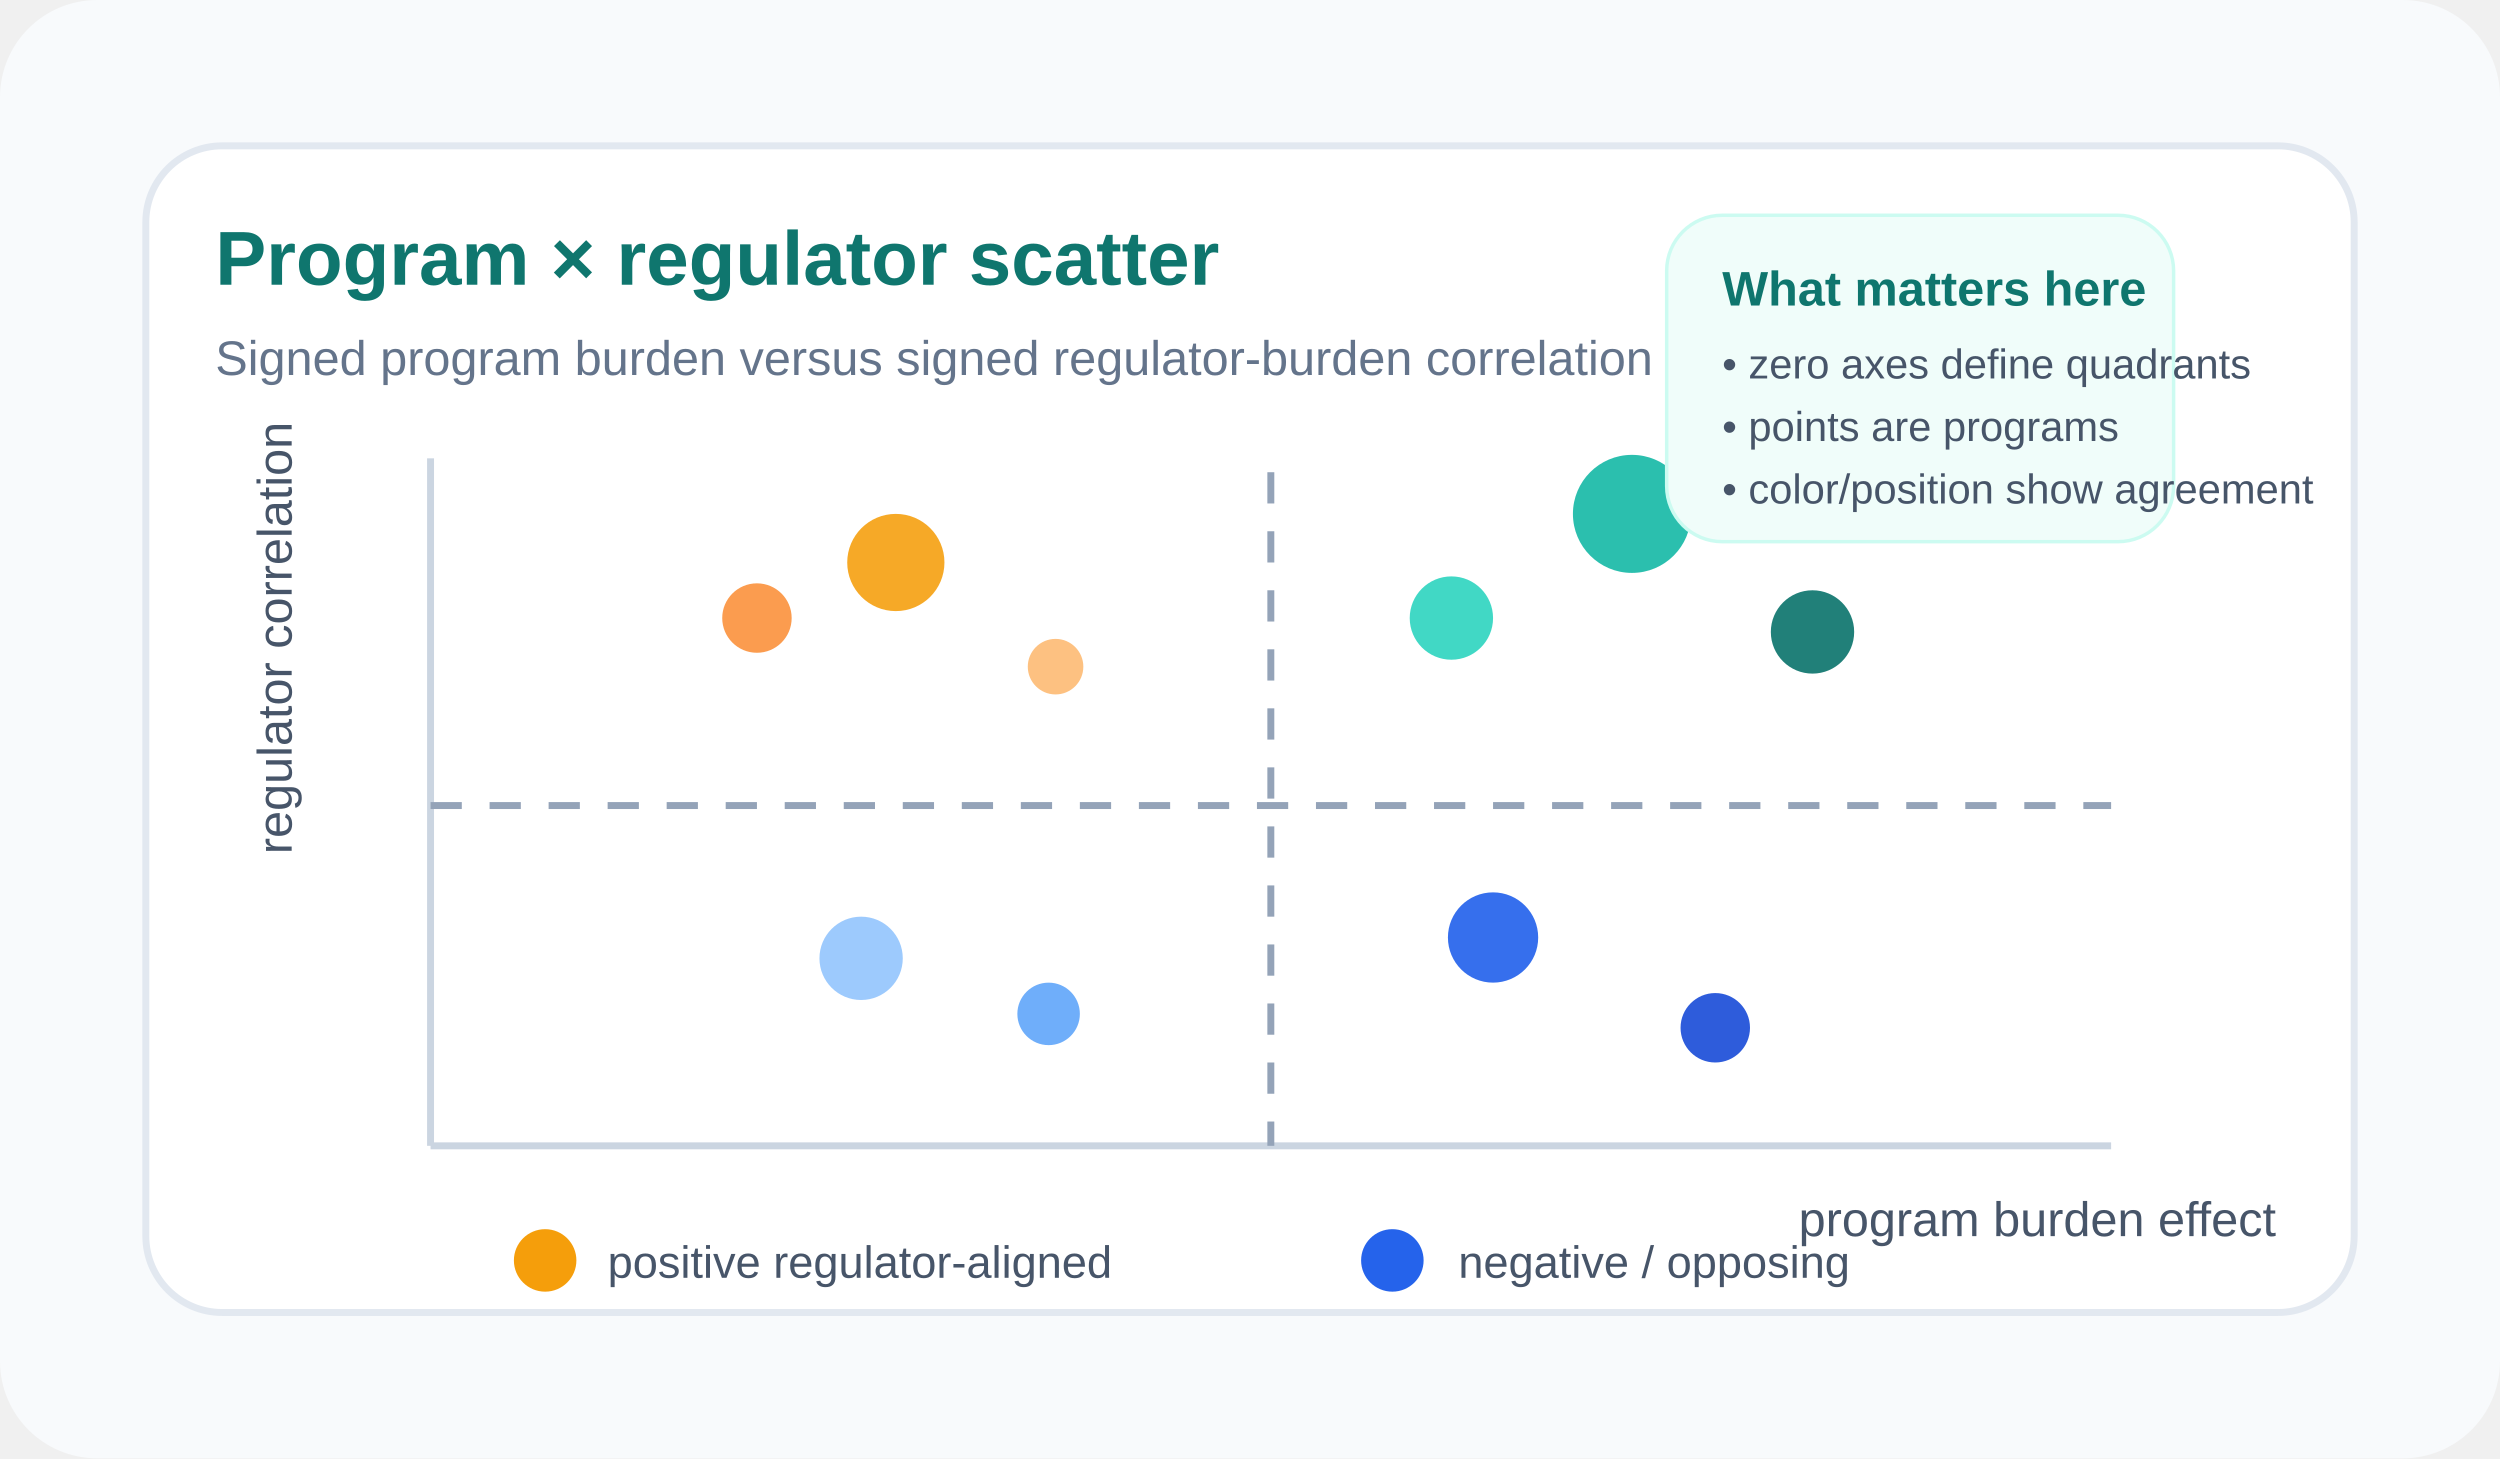
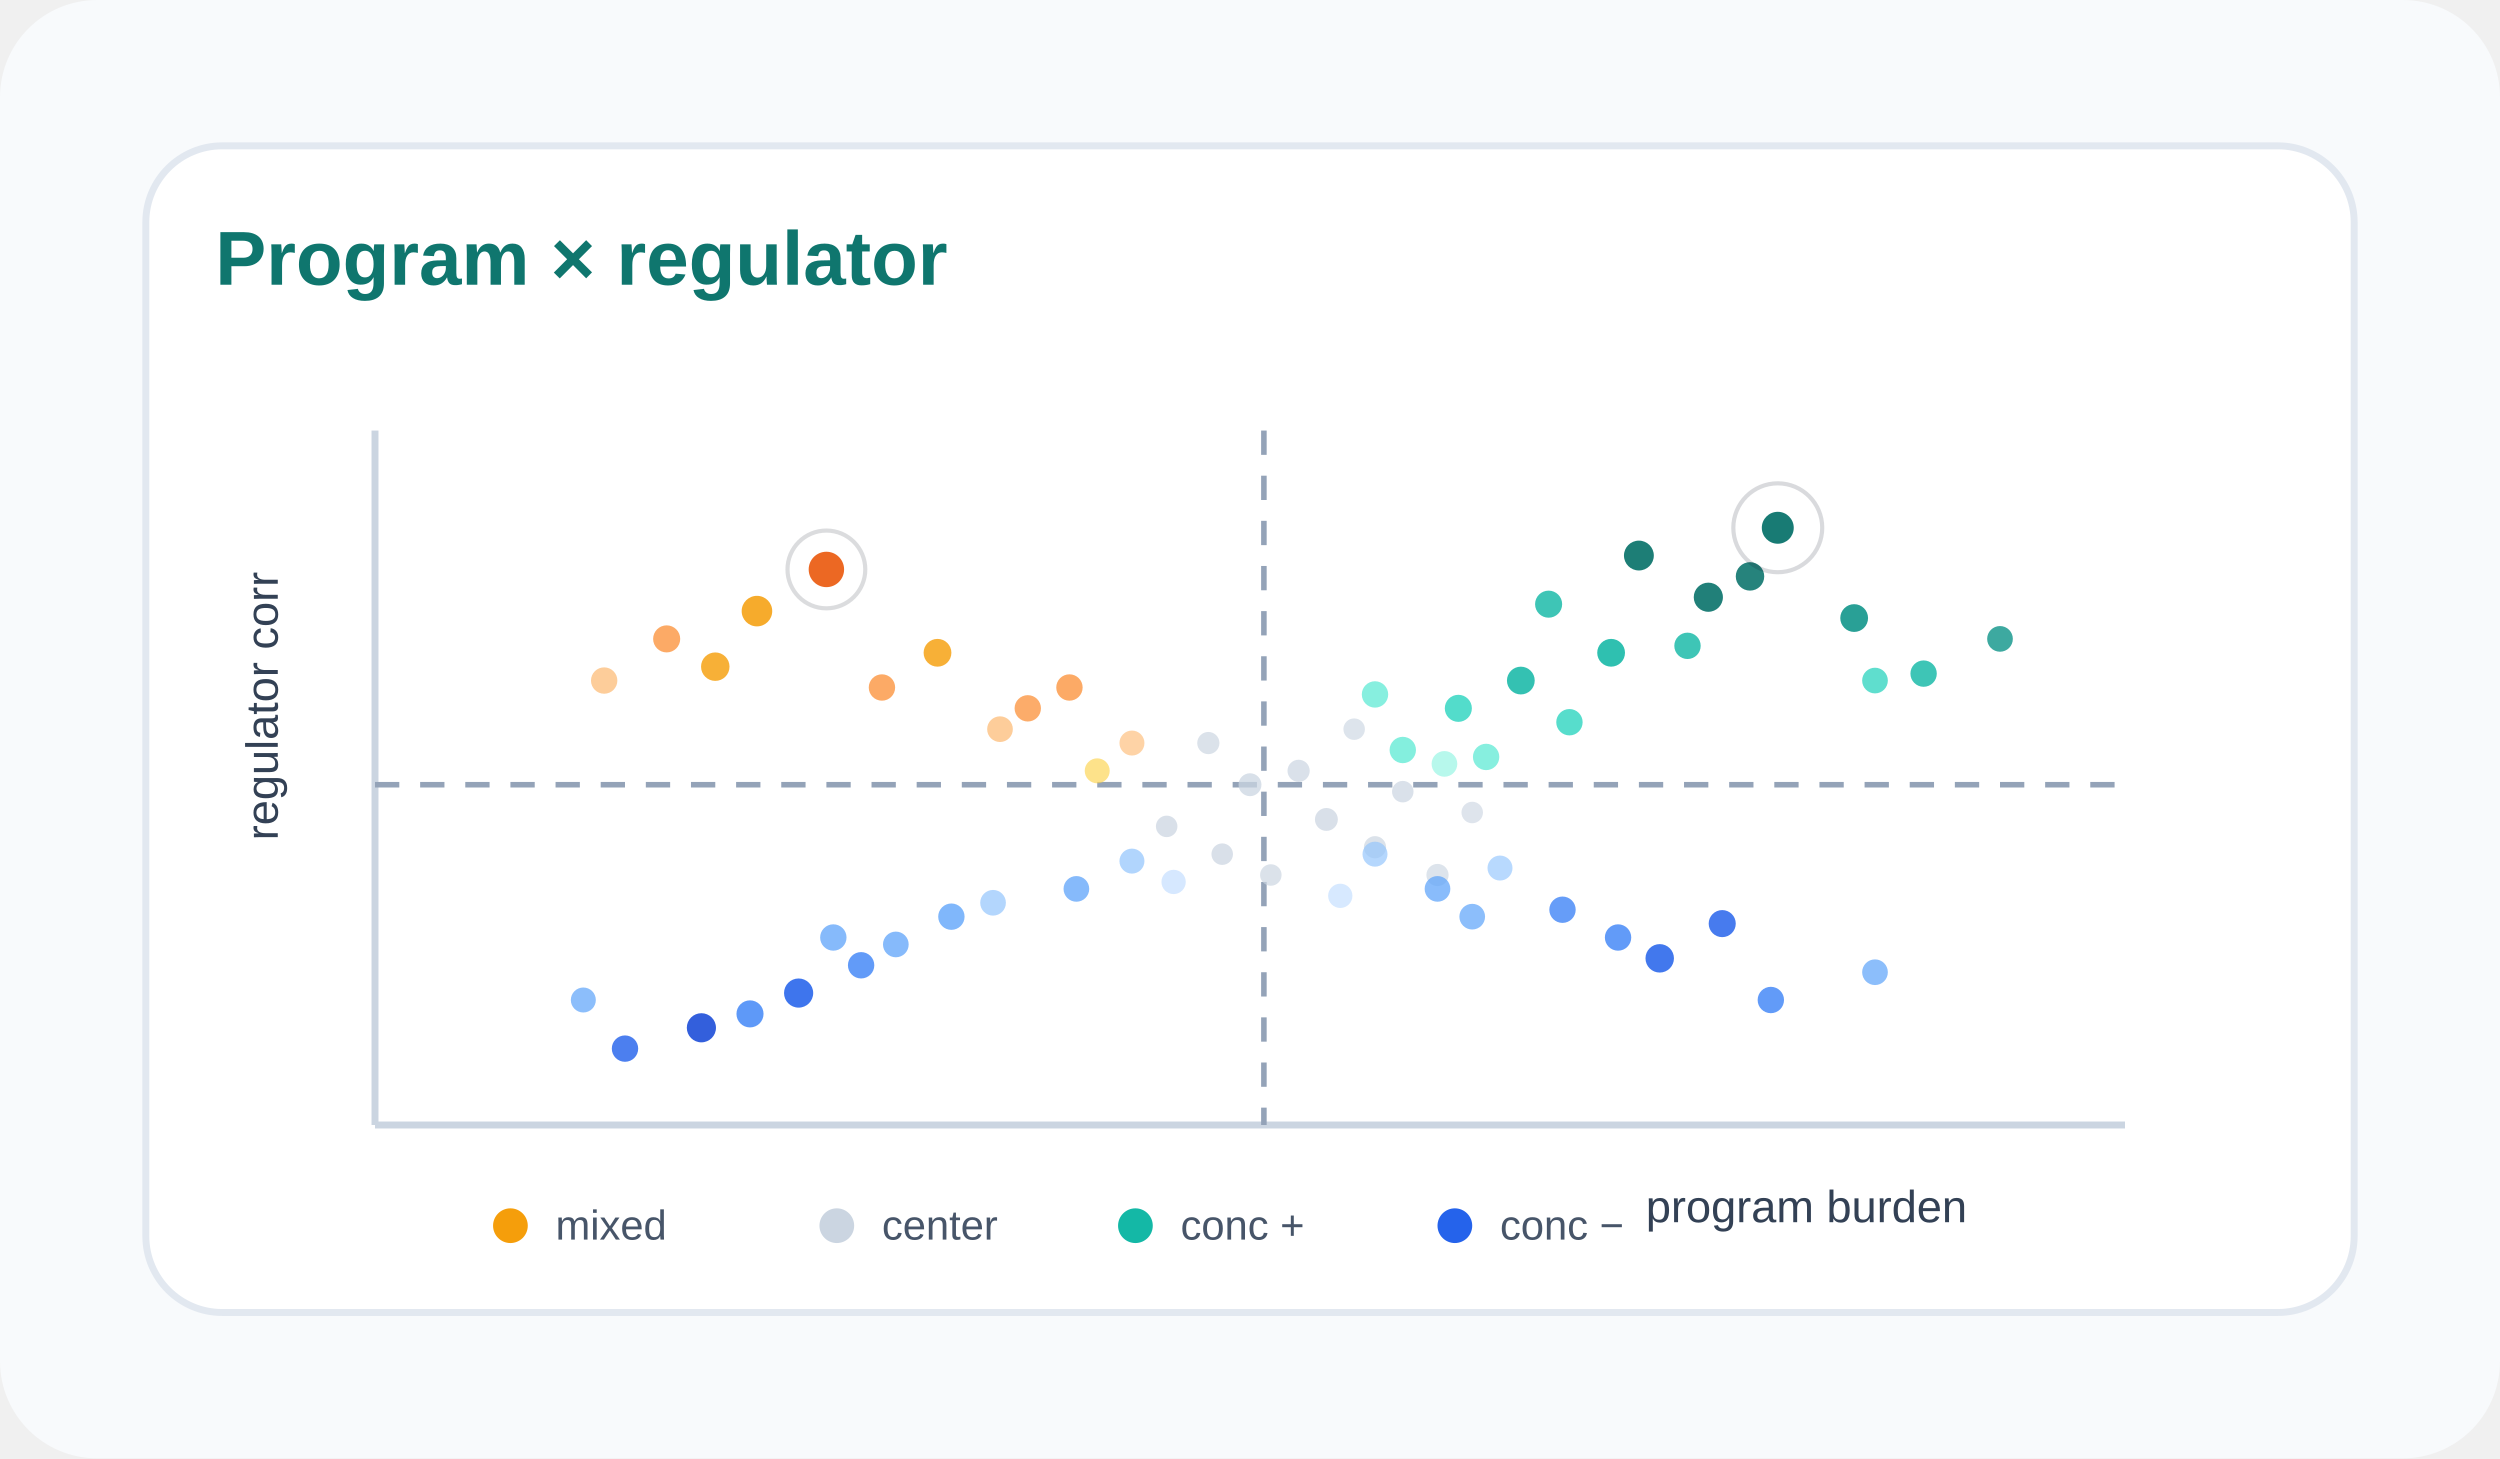
<svg xmlns="http://www.w3.org/2000/svg" width="720" height="420" viewBox="0 0 720 420" fill="none">
  <rect width="720" height="420" rx="28" fill="#F8FAFC" />
  <rect x="42" y="42" width="636" height="336" rx="22" fill="white" stroke="#E2E8F0" stroke-width="2" />
-   <text x="62" y="82" fill="#0F766E" font-family="Arial, Helvetica, sans-serif" font-size="22" font-weight="700">Program × regulator scatter</text>
-   <text x="62" y="108" fill="#64748B" font-family="Arial, Helvetica, sans-serif" font-size="14">Signed program burden versus signed regulator-burden correlation</text>
-   <line x1="124" y1="330" x2="608" y2="330" stroke="#CBD5E1" stroke-width="2" />
-   <line x1="124" y1="330" x2="124" y2="132" stroke="#CBD5E1" stroke-width="2" />
-   <line x1="366" y1="136" x2="366" y2="330" stroke="#94A3B8" stroke-width="2" stroke-dasharray="9 8" />
-   <line x1="124" y1="232" x2="608" y2="232" stroke="#94A3B8" stroke-width="2" stroke-dasharray="9 8" />
-   <text x="518" y="356" fill="#475569" font-family="Arial, Helvetica, sans-serif" font-size="14">program burden effect</text>
-   <text transform="rotate(-90 84 246)" x="84" y="246" fill="#475569" font-family="Arial, Helvetica, sans-serif" font-size="14">regulator correlation</text>
-   <circle cx="218" cy="178" r="10" fill="#FB923C" fill-opacity="0.9" />
-   <circle cx="258" cy="162" r="14" fill="#F59E0B" fill-opacity="0.88" />
-   <circle cx="304" cy="192" r="8" fill="#FDBA74" fill-opacity="0.9" />
-   <circle cx="418" cy="178" r="12" fill="#2DD4BF" fill-opacity="0.9" />
-   <circle cx="470" cy="148" r="17" fill="#14B8A6" fill-opacity="0.9" />
-   <circle cx="522" cy="182" r="12" fill="#0F766E" fill-opacity="0.92" />
-   <circle cx="248" cy="276" r="12" fill="#93C5FD" fill-opacity="0.9" />
-   <circle cx="302" cy="292" r="9" fill="#60A5FA" fill-opacity="0.9" />
-   <circle cx="430" cy="270" r="13" fill="#2563EB" fill-opacity="0.92" />
-   <circle cx="494" cy="296" r="10" fill="#1D4ED8" fill-opacity="0.92" />
-   <rect x="480" y="62" width="146" height="94" rx="16" fill="#F0FDFA" stroke="#CCFBF1" />
-   <text x="496" y="88" fill="#0F766E" font-family="Arial, Helvetica, sans-serif" font-size="14" font-weight="700">What matters here</text>
-   <text x="496" y="109" fill="#475569" font-family="Arial, Helvetica, sans-serif" font-size="12">• zero axes define quadrants</text>
-   <text x="496" y="127" fill="#475569" font-family="Arial, Helvetica, sans-serif" font-size="12">• points are programs</text>
-   <text x="496" y="145" fill="#475569" font-family="Arial, Helvetica, sans-serif" font-size="12">• color/position show agreement</text>
-   <rect x="148" y="354" width="18" height="18" rx="9" fill="#F59E0B" />
-   <text x="175" y="368" fill="#475569" font-family="Arial, Helvetica, sans-serif" font-size="13">positive regulator-aligned</text>
-   <rect x="392" y="354" width="18" height="18" rx="9" fill="#2563EB" />
-   <text x="420" y="368" fill="#475569" font-family="Arial, Helvetica, sans-serif" font-size="13">negative / opposing</text>
+   <text x="62" y="82" fill="#0F766E" font-family="Arial, Helvetica, sans-serif" font-size="22" font-weight="700">Program × regulator</text>
+   <line x1="108" y1="324" x2="612" y2="324" stroke="#CBD5E1" stroke-width="2" />
+   <line x1="108" y1="324" x2="108" y2="124" stroke="#CBD5E1" stroke-width="2" />
+   <line x1="364" y1="124" x2="364" y2="324" stroke="#94A3B8" stroke-width="1.6" stroke-dasharray="7 6" />
+   <line x1="108" y1="226" x2="612" y2="226" stroke="#94A3B8" stroke-width="1.6" stroke-dasharray="7 6" />
+   <text x="474" y="352" fill="#334155" font-family="Arial, Helvetica, sans-serif" font-size="13">program burden</text>
+   <text transform="rotate(-90 80 242)" x="80" y="242" fill="#334155" font-family="Arial, Helvetica, sans-serif" font-size="13">regulator corr</text>
+   <circle cx="336" cy="238" r="3.1" fill="#CBD5E1" fill-opacity="0.72" />
+   <circle cx="348" cy="214" r="3.2" fill="#CBD5E1" fill-opacity="0.68" />
+   <circle cx="352" cy="246" r="3.1" fill="#CBD5E1" fill-opacity="0.72" />
+   <circle cx="360" cy="226" r="3.3" fill="#CBD5E1" fill-opacity="0.75" />
+   <circle cx="366" cy="252" r="3.1" fill="#CBD5E1" fill-opacity="0.68" />
+   <circle cx="374" cy="222" r="3.2" fill="#CBD5E1" fill-opacity="0.7" />
+   <circle cx="382" cy="236" r="3.3" fill="#CBD5E1" fill-opacity="0.72" />
+   <circle cx="390" cy="210" r="3.1" fill="#CBD5E1" fill-opacity="0.66" />
+   <circle cx="396" cy="244" r="3.2" fill="#CBD5E1" fill-opacity="0.68" />
+   <circle cx="404" cy="228" r="3.1" fill="#CBD5E1" fill-opacity="0.7" />
+   <circle cx="414" cy="252" r="3.2" fill="#CBD5E1" fill-opacity="0.66" />
+   <circle cx="424" cy="234" r="3.1" fill="#CBD5E1" fill-opacity="0.64" />
+   <circle cx="174" cy="196" r="3.8" fill="#FDBA74" fill-opacity="0.72" />
+   <circle cx="192" cy="184" r="3.9" fill="#FB923C" fill-opacity="0.78" />
+   <circle cx="206" cy="192" r="4.1" fill="#F59E0B" fill-opacity="0.82" />
+   <circle cx="218" cy="176" r="4.4" fill="#F59E0B" fill-opacity="0.86" />
+   <circle cx="238" cy="164" r="5.1" fill="#EA580C" fill-opacity="0.9" />
+   <circle cx="254" cy="198" r="3.8" fill="#FB923C" fill-opacity="0.78" />
+   <circle cx="270" cy="188" r="4" fill="#F59E0B" fill-opacity="0.82" />
+   <circle cx="288" cy="210" r="3.7" fill="#FDBA74" fill-opacity="0.72" />
+   <circle cx="296" cy="204" r="3.8" fill="#FB923C" fill-opacity="0.76" />
+   <circle cx="308" cy="198" r="3.8" fill="#FB923C" fill-opacity="0.78" />
+   <circle cx="316" cy="222" r="3.6" fill="#FCD34D" fill-opacity="0.66" />
+   <circle cx="326" cy="214" r="3.6" fill="#FDBA74" fill-opacity="0.64" />
+   <circle cx="168" cy="288" r="3.6" fill="#60A5FA" fill-opacity="0.72" />
+   <circle cx="180" cy="302" r="3.8" fill="#2563EB" fill-opacity="0.82" />
+   <circle cx="202" cy="296" r="4.2" fill="#1D4ED8" fill-opacity="0.9" />
+   <circle cx="216" cy="292" r="3.9" fill="#3B82F6" fill-opacity="0.82" />
+   <circle cx="230" cy="286" r="4.2" fill="#2563EB" fill-opacity="0.88" />
+   <circle cx="240" cy="270" r="3.8" fill="#60A5FA" fill-opacity="0.76" />
+   <circle cx="248" cy="278" r="3.8" fill="#3B82F6" fill-opacity="0.8" />
+   <circle cx="258" cy="272" r="3.7" fill="#60A5FA" fill-opacity="0.76" />
+   <circle cx="274" cy="264" r="3.8" fill="#60A5FA" fill-opacity="0.8" />
+   <circle cx="286" cy="260" r="3.7" fill="#93C5FD" fill-opacity="0.7" />
+   <circle cx="310" cy="256" r="3.7" fill="#60A5FA" fill-opacity="0.76" />
+   <circle cx="326" cy="248" r="3.6" fill="#93C5FD" fill-opacity="0.72" />
+   <circle cx="338" cy="254" r="3.5" fill="#BFDBFE" fill-opacity="0.64" />
+   <circle cx="396" cy="200" r="3.8" fill="#5EEAD4" fill-opacity="0.74" />
+   <circle cx="404" cy="216" r="3.8" fill="#5EEAD4" fill-opacity="0.76" />
+   <circle cx="416" cy="220" r="3.7" fill="#99F6E4" fill-opacity="0.7" />
+   <circle cx="420" cy="204" r="3.9" fill="#2DD4BF" fill-opacity="0.82" />
+   <circle cx="428" cy="218" r="3.8" fill="#5EEAD4" fill-opacity="0.74" />
+   <circle cx="438" cy="196" r="4" fill="#14B8A6" fill-opacity="0.86" />
+   <circle cx="446" cy="174" r="3.9" fill="#14B8A6" fill-opacity="0.82" />
+   <circle cx="452" cy="208" r="3.8" fill="#2DD4BF" fill-opacity="0.8" />
+   <circle cx="464" cy="188" r="4" fill="#14B8A6" fill-opacity="0.88" />
+   <circle cx="472" cy="160" r="4.3" fill="#0F766E" fill-opacity="0.94" />
+   <circle cx="486" cy="186" r="3.8" fill="#14B8A6" fill-opacity="0.82" />
+   <circle cx="492" cy="172" r="4.2" fill="#0F766E" fill-opacity="0.92" />
+   <circle cx="504" cy="166" r="4.1" fill="#0F766E" fill-opacity="0.9" />
+   <circle cx="512" cy="152" r="4.6" fill="#0F766E" fill-opacity="0.96" />
+   <circle cx="534" cy="178" r="4" fill="#0D9488" fill-opacity="0.88" />
+   <circle cx="540" cy="196" r="3.7" fill="#2DD4BF" fill-opacity="0.76" />
+   <circle cx="554" cy="194" r="3.8" fill="#14B8A6" fill-opacity="0.82" />
+   <circle cx="576" cy="184" r="3.7" fill="#0D9488" fill-opacity="0.8" />
+   <circle cx="386" cy="258" r="3.5" fill="#BFDBFE" fill-opacity="0.62" />
+   <circle cx="396" cy="246" r="3.6" fill="#93C5FD" fill-opacity="0.68" />
+   <circle cx="414" cy="256" r="3.7" fill="#60A5FA" fill-opacity="0.74" />
+   <circle cx="424" cy="264" r="3.7" fill="#60A5FA" fill-opacity="0.72" />
+   <circle cx="432" cy="250" r="3.6" fill="#93C5FD" fill-opacity="0.66" />
+   <circle cx="450" cy="262" r="3.8" fill="#3B82F6" fill-opacity="0.78" />
+   <circle cx="466" cy="270" r="3.8" fill="#3B82F6" fill-opacity="0.8" />
+   <circle cx="478" cy="276" r="4.1" fill="#2563EB" fill-opacity="0.86" />
+   <circle cx="496" cy="266" r="3.9" fill="#2563EB" fill-opacity="0.84" />
+   <circle cx="510" cy="288" r="3.8" fill="#3B82F6" fill-opacity="0.8" />
+   <circle cx="540" cy="280" r="3.7" fill="#60A5FA" fill-opacity="0.72" />
+   <circle cx="238" cy="164" r="11.2" fill="none" stroke="#111827" stroke-opacity="0.15" stroke-width="1.2" />
+   <circle cx="512" cy="152" r="12.8" fill="none" stroke="#111827" stroke-opacity="0.16" stroke-width="1.2" />
+   <rect x="142" y="348" width="10" height="10" rx="5" fill="#F59E0B" />
+   <text x="160" y="357" fill="#475569" font-family="Arial, Helvetica, sans-serif" font-size="12">mixed</text>
+   <rect x="236" y="348" width="10" height="10" rx="5" fill="#CBD5E1" />
+   <text x="254" y="357" fill="#475569" font-family="Arial, Helvetica, sans-serif" font-size="12">center</text>
+   <rect x="322" y="348" width="10" height="10" rx="5" fill="#14B8A6" />
+   <text x="340" y="357" fill="#475569" font-family="Arial, Helvetica, sans-serif" font-size="12">conc +</text>
+   <rect x="414" y="348" width="10" height="10" rx="5" fill="#2563EB" />
+   <text x="432" y="357" fill="#475569" font-family="Arial, Helvetica, sans-serif" font-size="12">conc −</text>
</svg>
